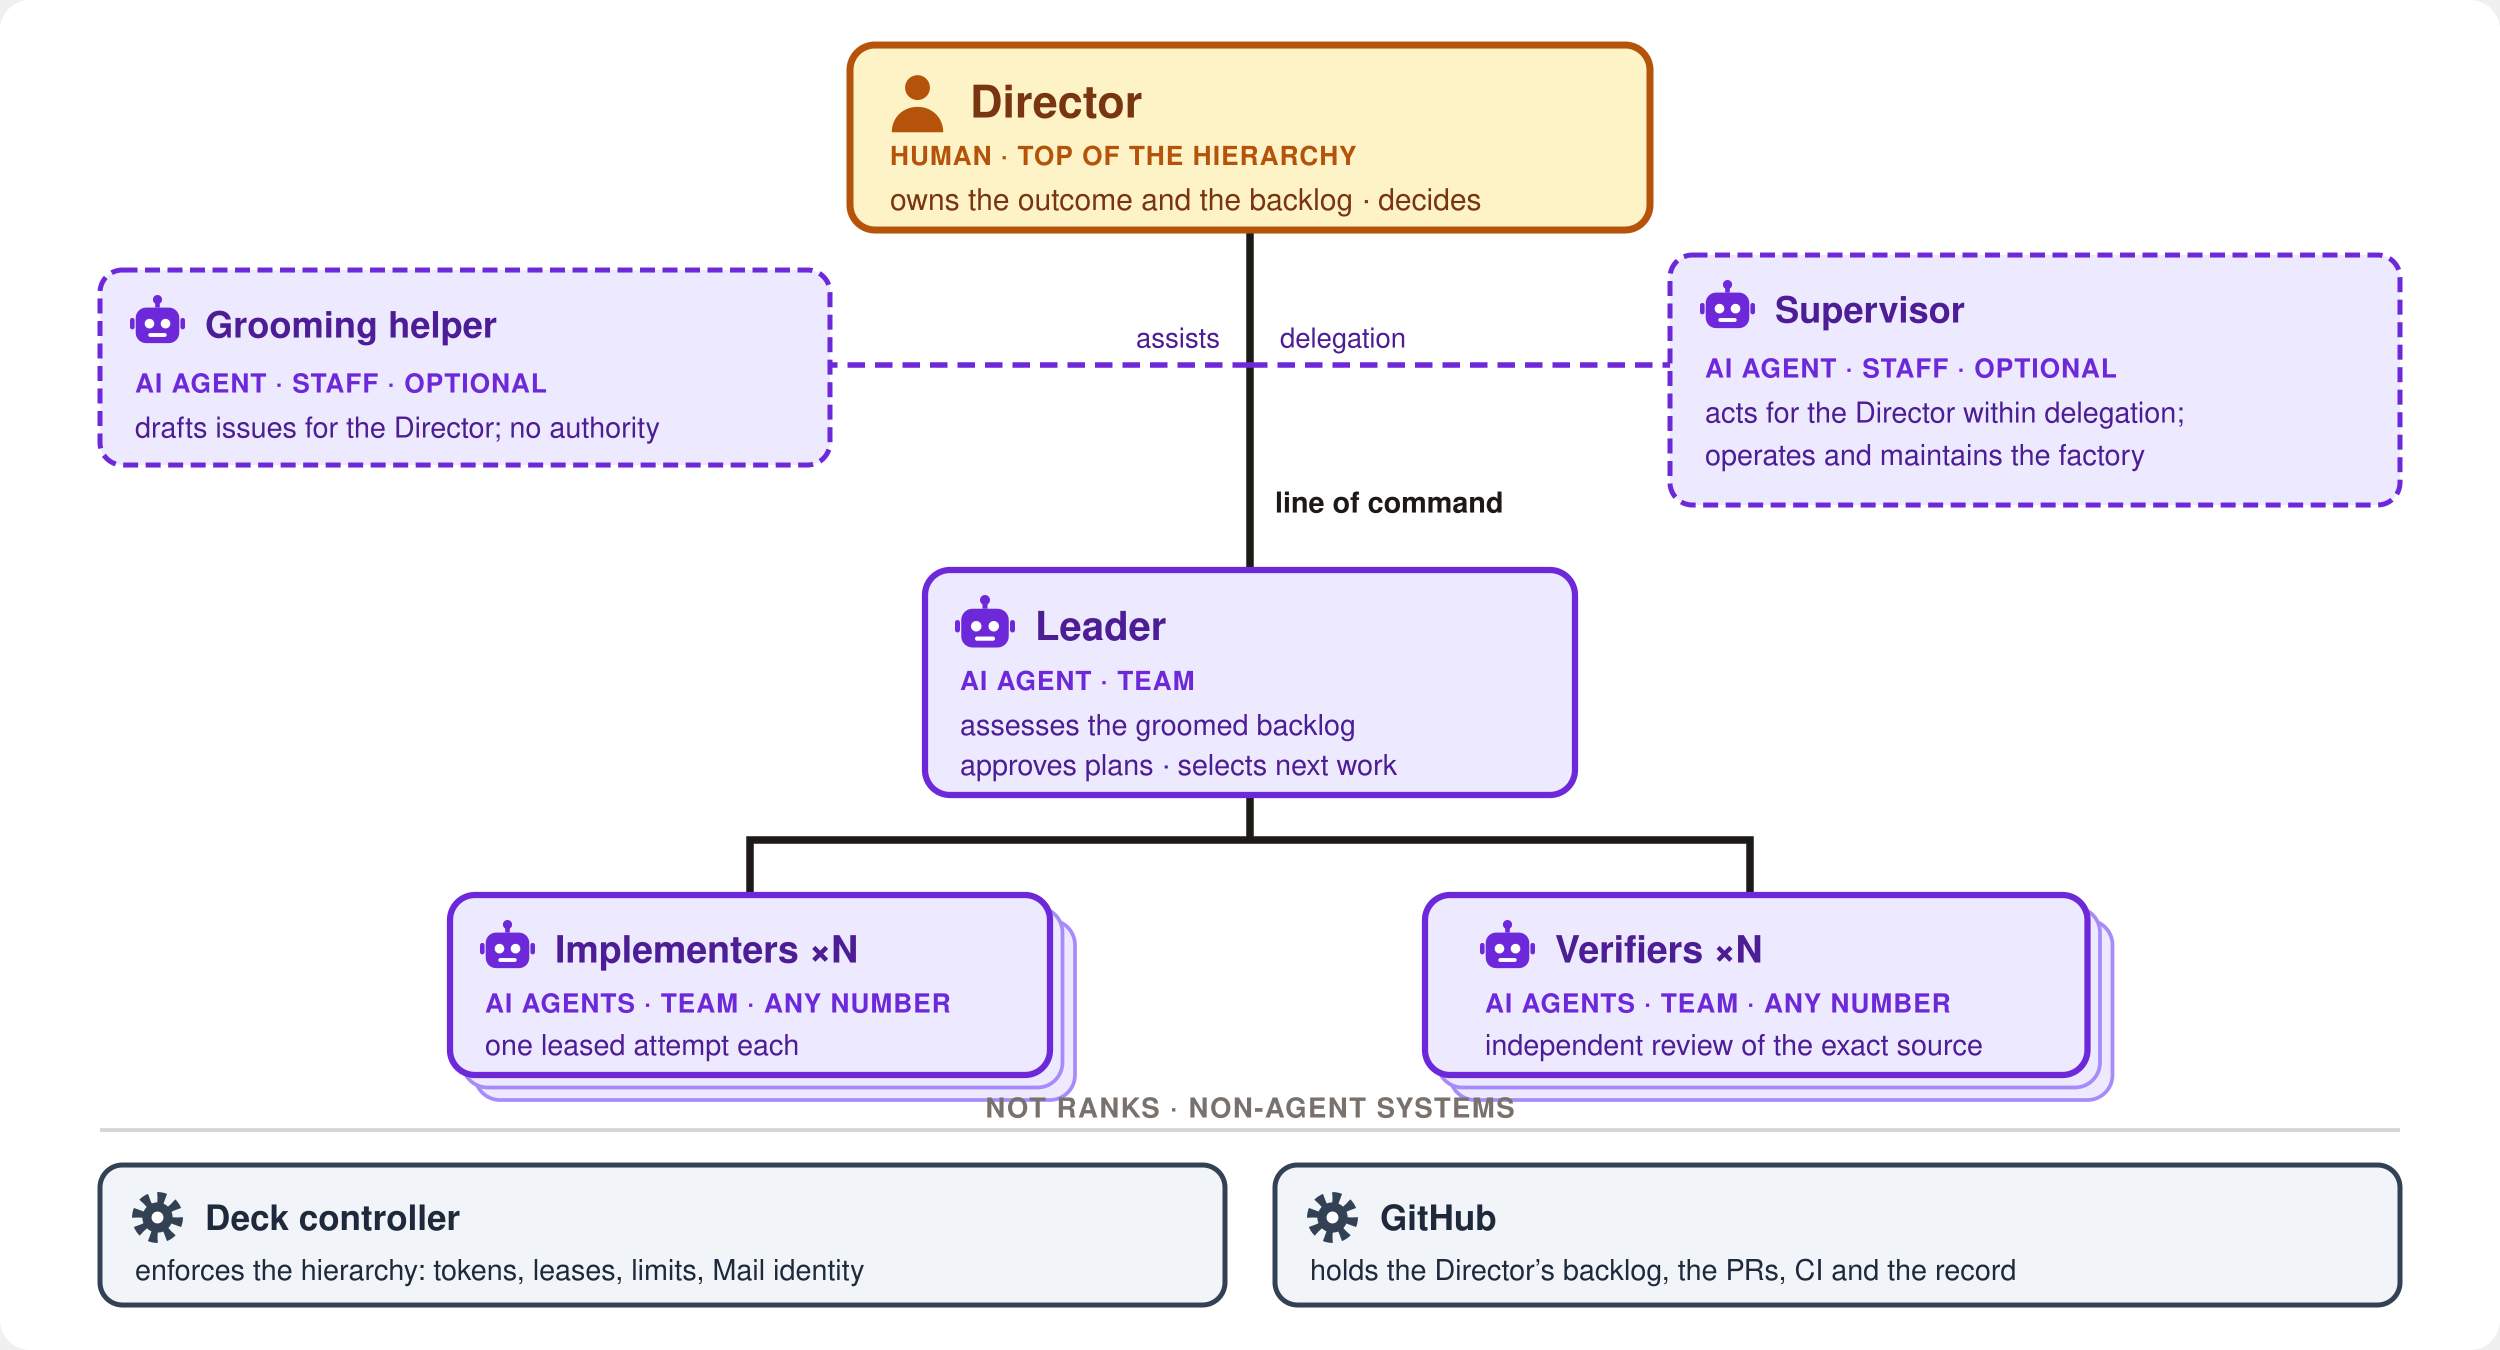
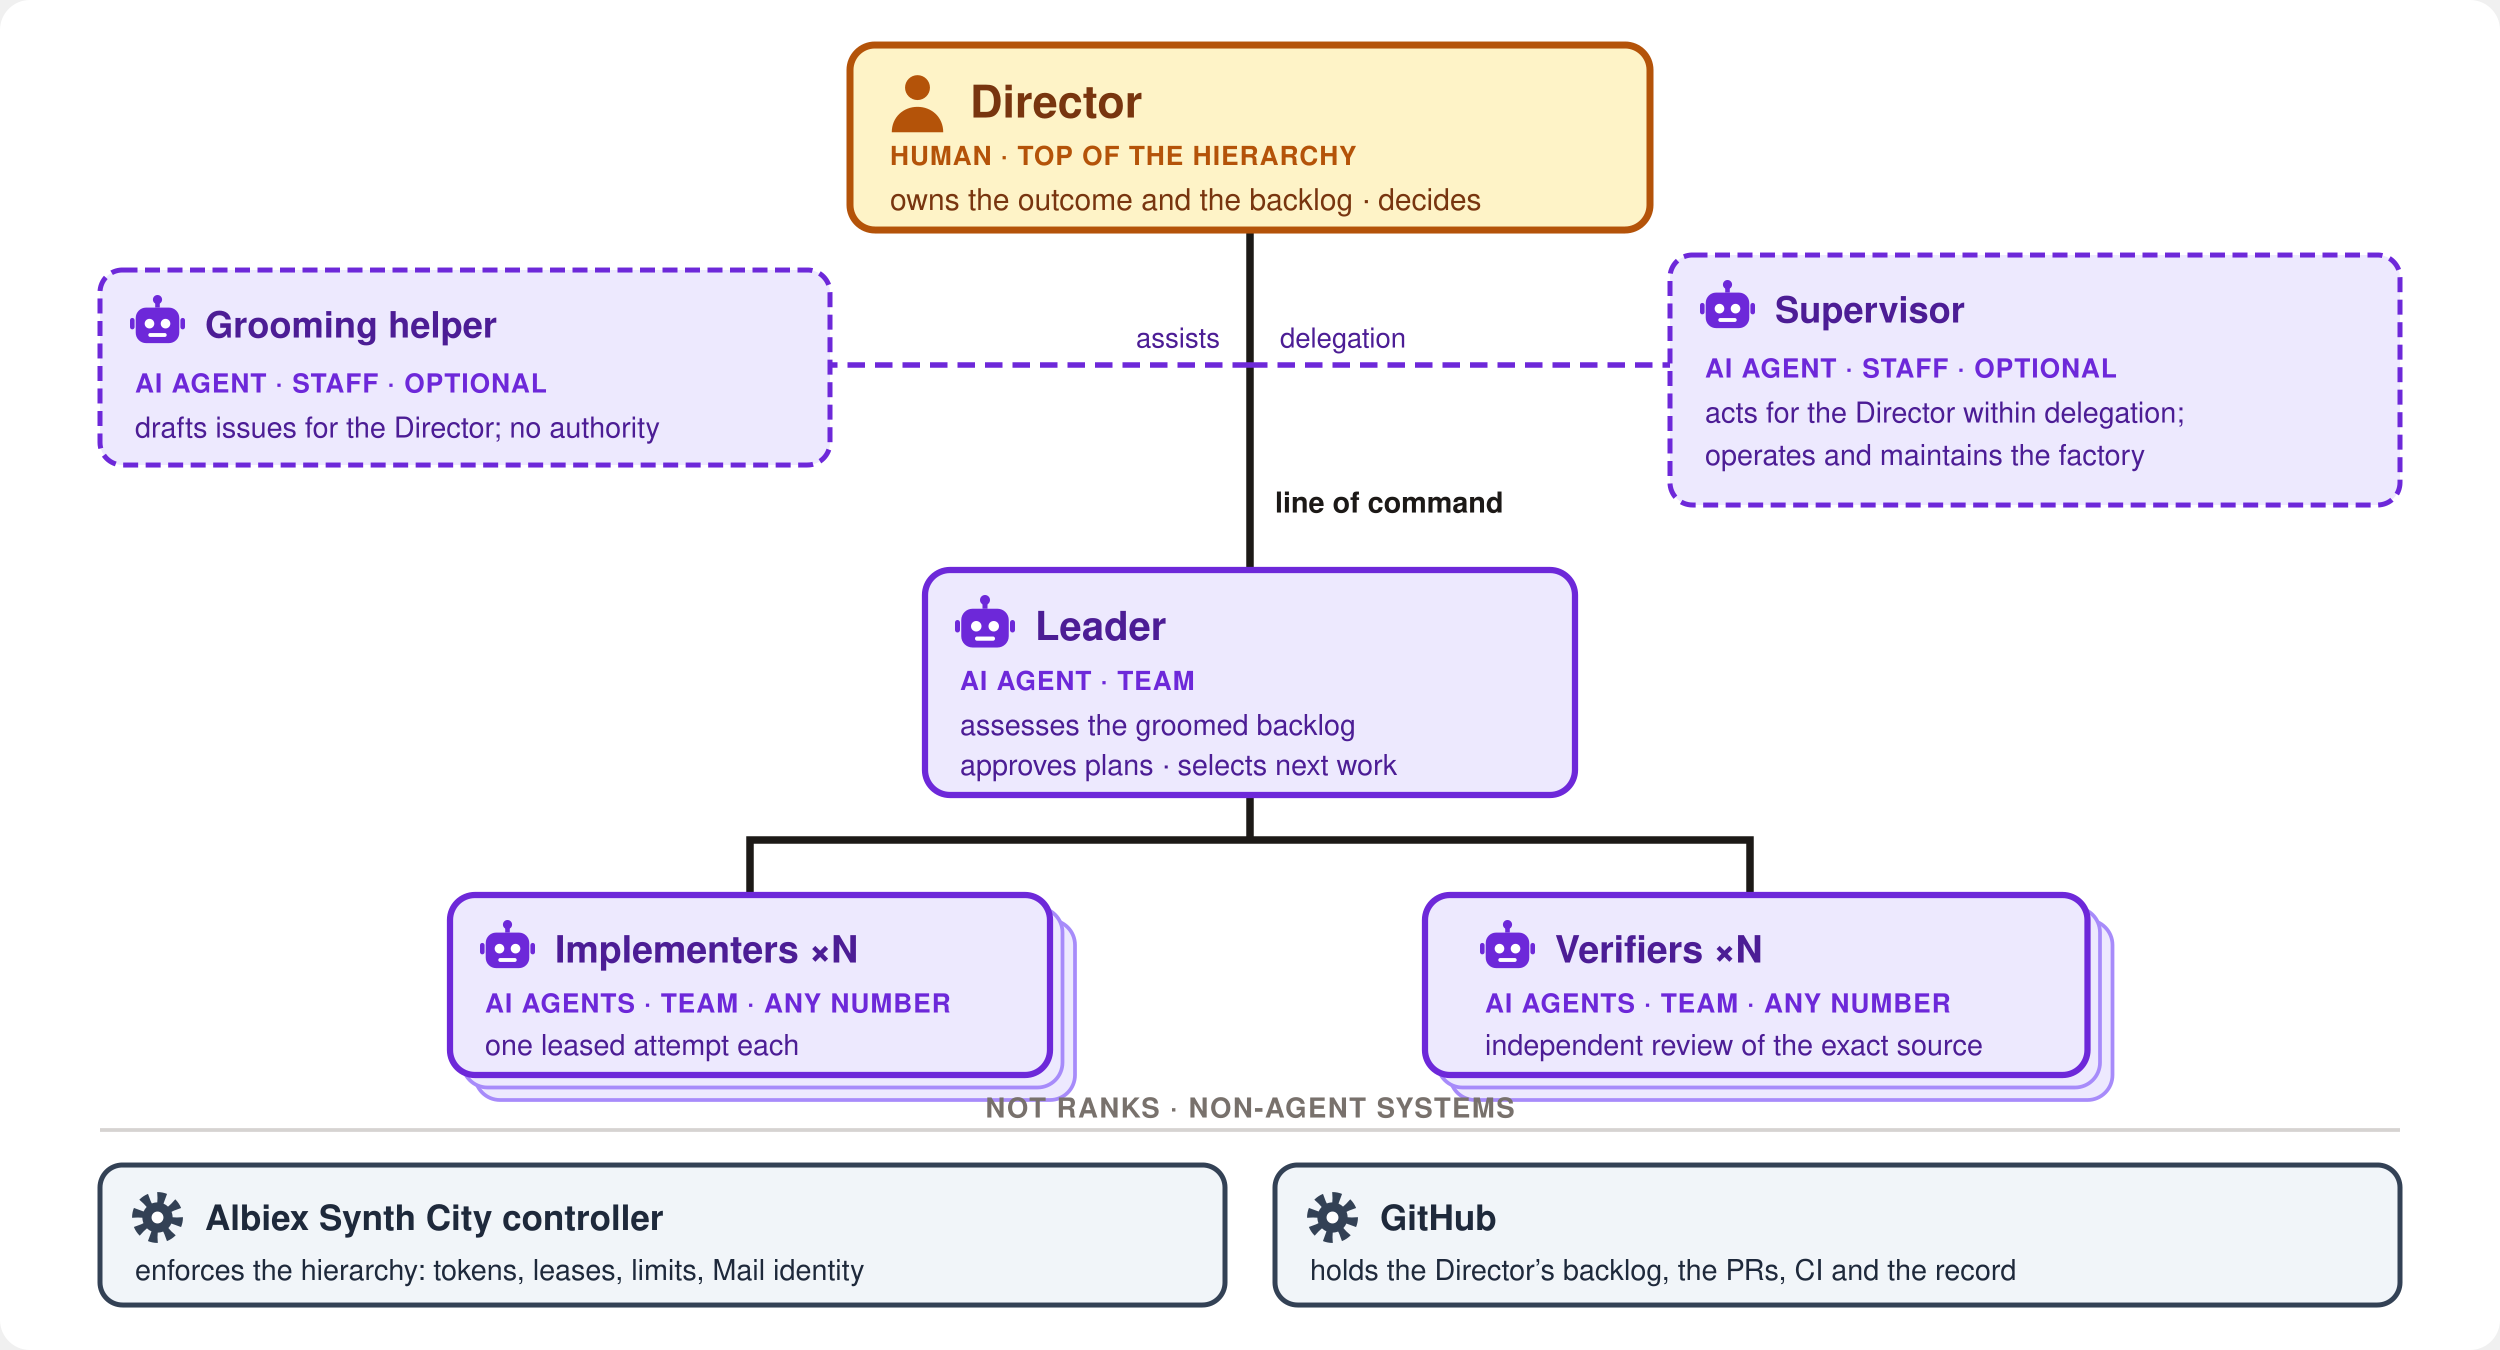
<svg xmlns="http://www.w3.org/2000/svg" viewBox="0 0 1000 540" width="1000" height="540">
  <style>text{font-family:ui-sans-serif,system-ui,-apple-system,"Segoe UI",Helvetica,Arial,sans-serif}</style>
  <defs>
    <symbol id="i-human" viewBox="0 0 24 24">
      <circle cx="12" cy="6.5" r="4.6" />
      <path d="M2.5 23c0-5.6 4.3-9.4 9.5-9.4s9.5 3.8 9.5 9.4z" />
    </symbol>
    <symbol id="i-agent" viewBox="0 0 24 24">
      <rect x="11" y="1.5" width="2" height="4" />
      <circle cx="12" cy="2" r="2" />
      <rect x="2.5" y="5.5" width="19" height="15.5" rx="4.5" />
      <circle cx="8.5" cy="12.5" r="2.1" fill="#fff" />
      <circle cx="15.5" cy="12.5" r="2.1" fill="#fff" />
      <rect x="8" y="16.6" width="8" height="1.7" rx=".8" fill="#fff" />
      <rect x="0" y="10" width="2" height="5" rx="1" />
      <rect x="22" y="10" width="2" height="5" rx="1" />
    </symbol>
    <symbol id="i-system" viewBox="0 0 24 24">
      <circle cx="12" cy="12" r="8.6" fill="none" stroke="currentColor" stroke-width="5" stroke-dasharray="3.4 3.35" />
      <circle cx="12" cy="12" r="6.6" />
      <circle cx="12" cy="12" r="2.6" fill="#fff" />
    </symbol>
  </defs>
  <rect width="100%" height="100%" rx="12" fill="#ffffff" />
  <path d="M500,92 L500,228" stroke="#1c1917" stroke-width="3" />
  <path d="M500,318 L500,336 L300,336 L300,358 M500,336 L700,336 L700,358" stroke="#1c1917" stroke-width="3" fill="none" />
  <text x="510" y="205" font-size="11.5" font-weight="700" fill="#1c1917">line of command</text>
  <path d="M500,146 L668,146" stroke="#6d28d9" stroke-width="2.2" stroke-dasharray="7 4" />
  <path d="M500,146 L332,146" stroke="#6d28d9" stroke-width="2.2" stroke-dasharray="7 4" />
  <text x="512" y="139" font-size="11" fill="#4c1d95">delegation</text>
  <text x="488" y="139" text-anchor="end" font-size="11" fill="#4c1d95">assists</text>
  <rect x="340" y="18" width="320" height="74" rx="10" fill="#fef3c7" stroke="#b45309" stroke-width="2.8" />
  <use href="#i-human" x="354" y="28" width="26" height="26" fill="#b45309" />
  <text x="388" y="47" font-size="18" font-weight="800" fill="#78350f">Director</text>
  <text x="356" y="66" font-size="10.5" font-weight="700" fill="#b45309" letter-spacing=".4">HUMAN · TOP OF THE HIERARCHY</text>
  <text x="356" y="84" font-size="12" fill="#78350f">owns the outcome and the backlog · decides</text>
  <rect x="40" y="108" width="292" height="78" rx="9" fill="#ede9fe" stroke="#6d28d9" stroke-width="2" stroke-dasharray="6 3" />
  <use href="#i-agent" x="52" y="118" width="22" height="22" fill="#6d28d9" />
  <text x="82" y="135" font-size="14.5" font-weight="700" fill="#4c1d95">Grooming helper</text>
  <text x="54" y="157" font-size="10.5" font-weight="700" fill="#6d28d9" letter-spacing=".4">AI AGENT · STAFF · OPTIONAL</text>
  <text x="54" y="175" font-size="11.5" fill="#4c1d95">drafts issues for the Director; no authority</text>
  <rect x="668" y="102" width="292" height="100" rx="9" fill="#ede9fe" stroke="#6d28d9" stroke-width="2" stroke-dasharray="6 3" />
  <use href="#i-agent" x="680" y="112" width="22" height="22" fill="#6d28d9" />
  <text x="710" y="129" font-size="14.5" font-weight="700" fill="#4c1d95">Supervisor</text>
  <text x="682" y="151" font-size="10.5" font-weight="700" fill="#6d28d9" letter-spacing=".4">AI AGENT · STAFF · OPTIONAL</text>
  <text x="682" y="169" font-size="11.5" fill="#4c1d95">acts for the Director within delegation;</text>
  <text x="682" y="186" font-size="11.5" fill="#4c1d95">operates and maintains the factory</text>
  <rect x="370" y="228" width="260" height="90" rx="10" fill="#ede9fe" stroke="#6d28d9" stroke-width="2.5" />
  <use href="#i-agent" x="382" y="238" width="24" height="24" fill="#6d28d9" />
  <text x="414" y="256" font-size="16" font-weight="700" fill="#4c1d95">Leader</text>
  <text x="384" y="276" font-size="10.5" font-weight="700" fill="#6d28d9" letter-spacing=".4">AI AGENT · TEAM</text>
  <text x="384" y="294" font-size="11.5" fill="#4c1d95">assesses the groomed backlog</text>
  <text x="384" y="310" font-size="11.5" fill="#4c1d95">approves plans · selects next work</text>
  <rect x="190" y="368" width="240" height="72" rx="10" fill="#ede9fe" stroke="#a78bfa" stroke-width="1.5" />
  <rect x="185" y="363" width="240" height="72" rx="10" fill="#ede9fe" stroke="#a78bfa" stroke-width="1.5" />
  <rect x="180" y="358" width="240" height="72" rx="10" fill="#ede9fe" stroke="#6d28d9" stroke-width="2.5" />
  <use href="#i-agent" x="192" y="368" width="22" height="22" fill="#6d28d9" />
  <text x="222" y="385" font-size="15" font-weight="700" fill="#4c1d95">Implementers ×N</text>
  <text x="194" y="405" font-size="10.5" font-weight="700" fill="#6d28d9" letter-spacing=".4">AI AGENTS · TEAM · ANY NUMBER</text>
  <text x="194" y="422" font-size="11.5" fill="#4c1d95">one leased attempt each</text>
  <rect x="580" y="368" width="265" height="72" rx="10" fill="#ede9fe" stroke="#a78bfa" stroke-width="1.5" />
  <rect x="575" y="363" width="265" height="72" rx="10" fill="#ede9fe" stroke="#a78bfa" stroke-width="1.5" />
  <rect x="570" y="358" width="265" height="72" rx="10" fill="#ede9fe" stroke="#6d28d9" stroke-width="2.5" />
  <use href="#i-agent" x="592" y="368" width="22" height="22" fill="#6d28d9" />
  <text x="622" y="385" font-size="15" font-weight="700" fill="#4c1d95">Verifiers ×N</text>
  <text x="594" y="405" font-size="10.5" font-weight="700" fill="#6d28d9" letter-spacing=".4">AI AGENTS · TEAM · ANY NUMBER</text>
  <text x="594" y="422" font-size="11.5" fill="#4c1d95">independent review of the exact source</text>
  <line x1="40" y1="452" x2="960" y2="452" stroke="#d6d3d1" stroke-width="1.5" />
  <text x="500" y="447" text-anchor="middle" font-size="11" fill="#78716c" font-weight="700" letter-spacing=".6">NOT RANKS · NON-AGENT SYSTEMS</text>
  <rect x="40" y="466" width="450" height="56" rx="9" fill="#f1f5f9" stroke="#334155" stroke-width="2" />
  <use href="#i-system" x="52" y="476" width="22" height="22" fill="#334155" color="#334155" />
-   <text x="82" y="492" font-size="14" font-weight="700" fill="#1e293b">Deck controller</text>
+   <text x="82" y="492" font-size="14" font-weight="700" fill="#1e293b">Albiex Synth City controller</text>
  <text x="54" y="512" font-size="11.5" fill="#1e293b">enforces the hierarchy: tokens, leases, limits, Mail identity</text>
  <rect x="510" y="466" width="450" height="56" rx="9" fill="#f1f5f9" stroke="#334155" stroke-width="2" />
  <use href="#i-system" x="522" y="476" width="22" height="22" fill="#334155" color="#334155" />
  <text x="552" y="492" font-size="14" font-weight="700" fill="#1e293b">GitHub</text>
  <text x="524" y="512" font-size="11.5" fill="#1e293b">holds the Director’s backlog, the PRs, CI and the record</text>
</svg>
